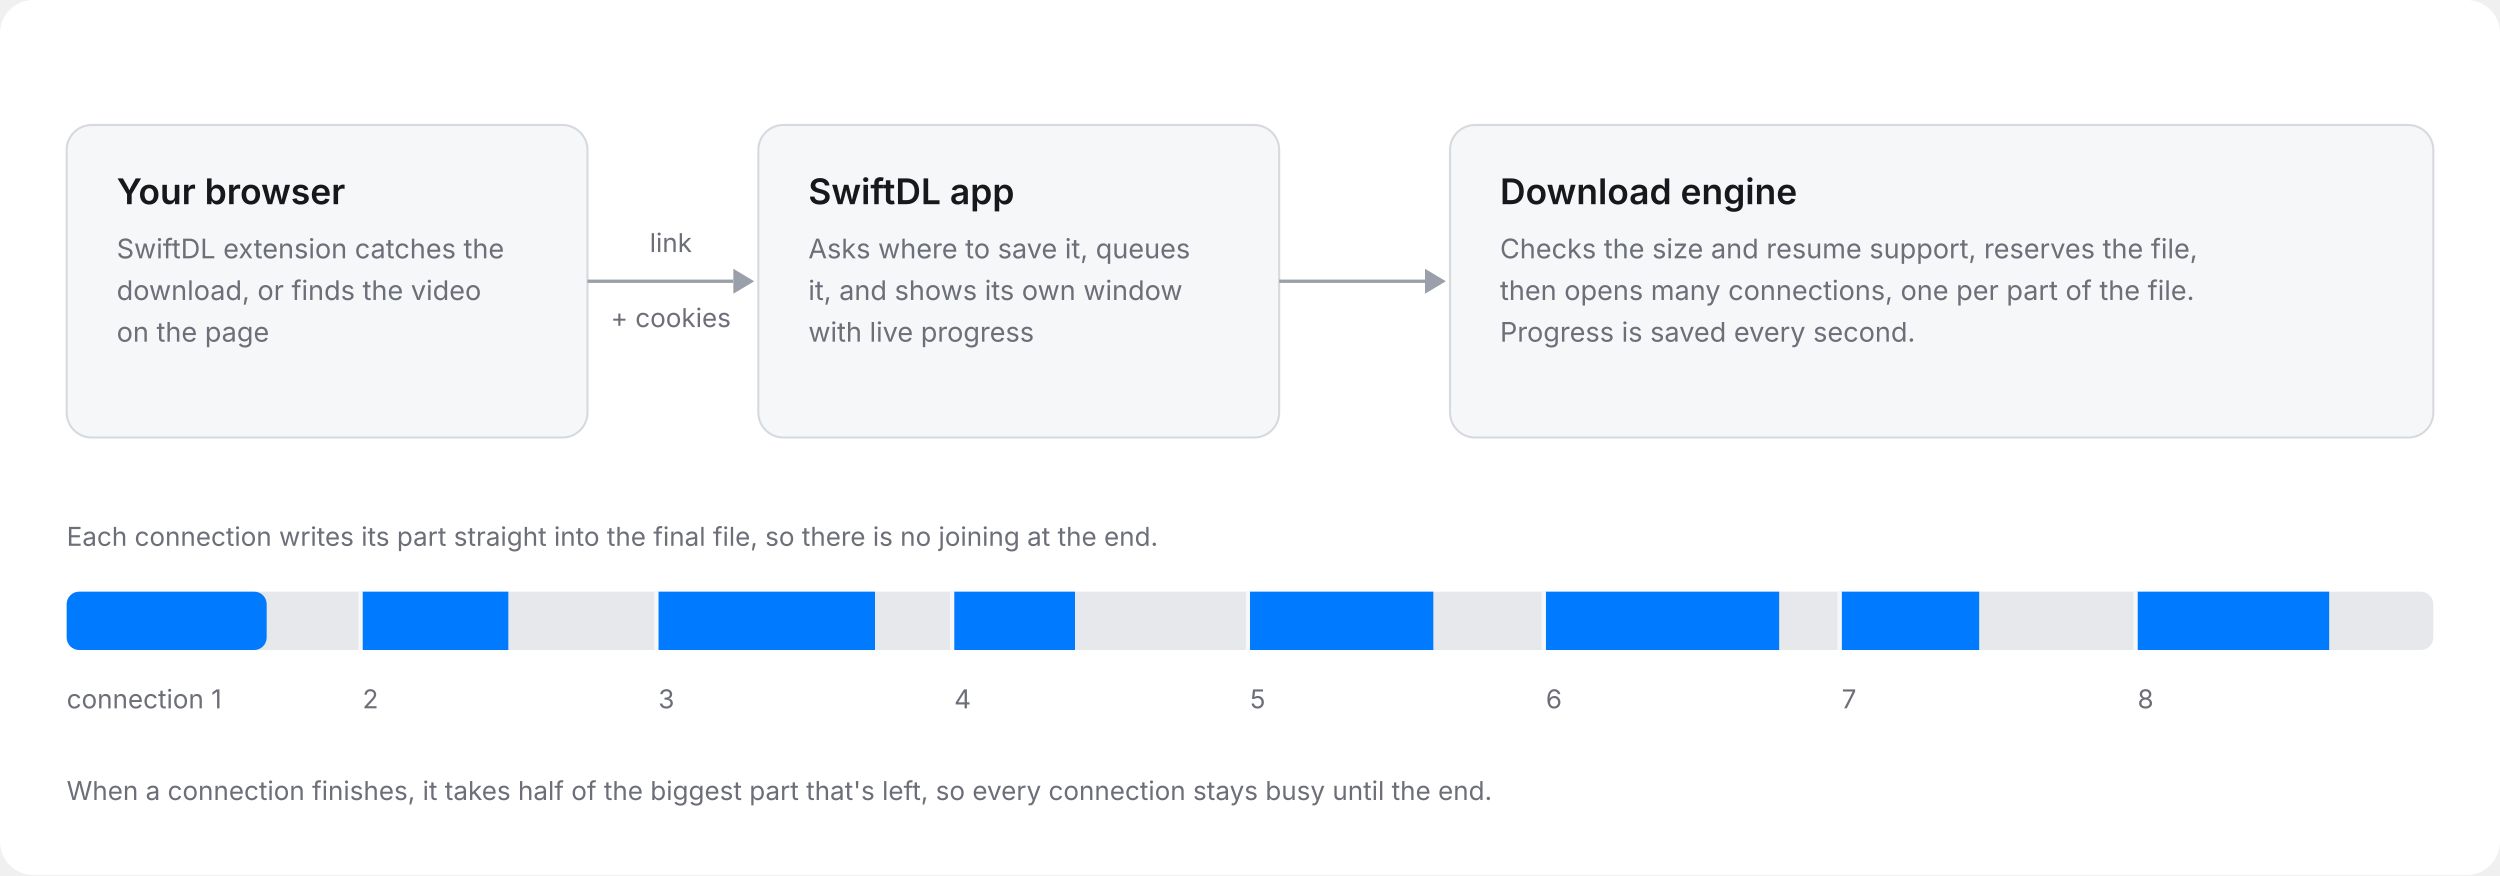
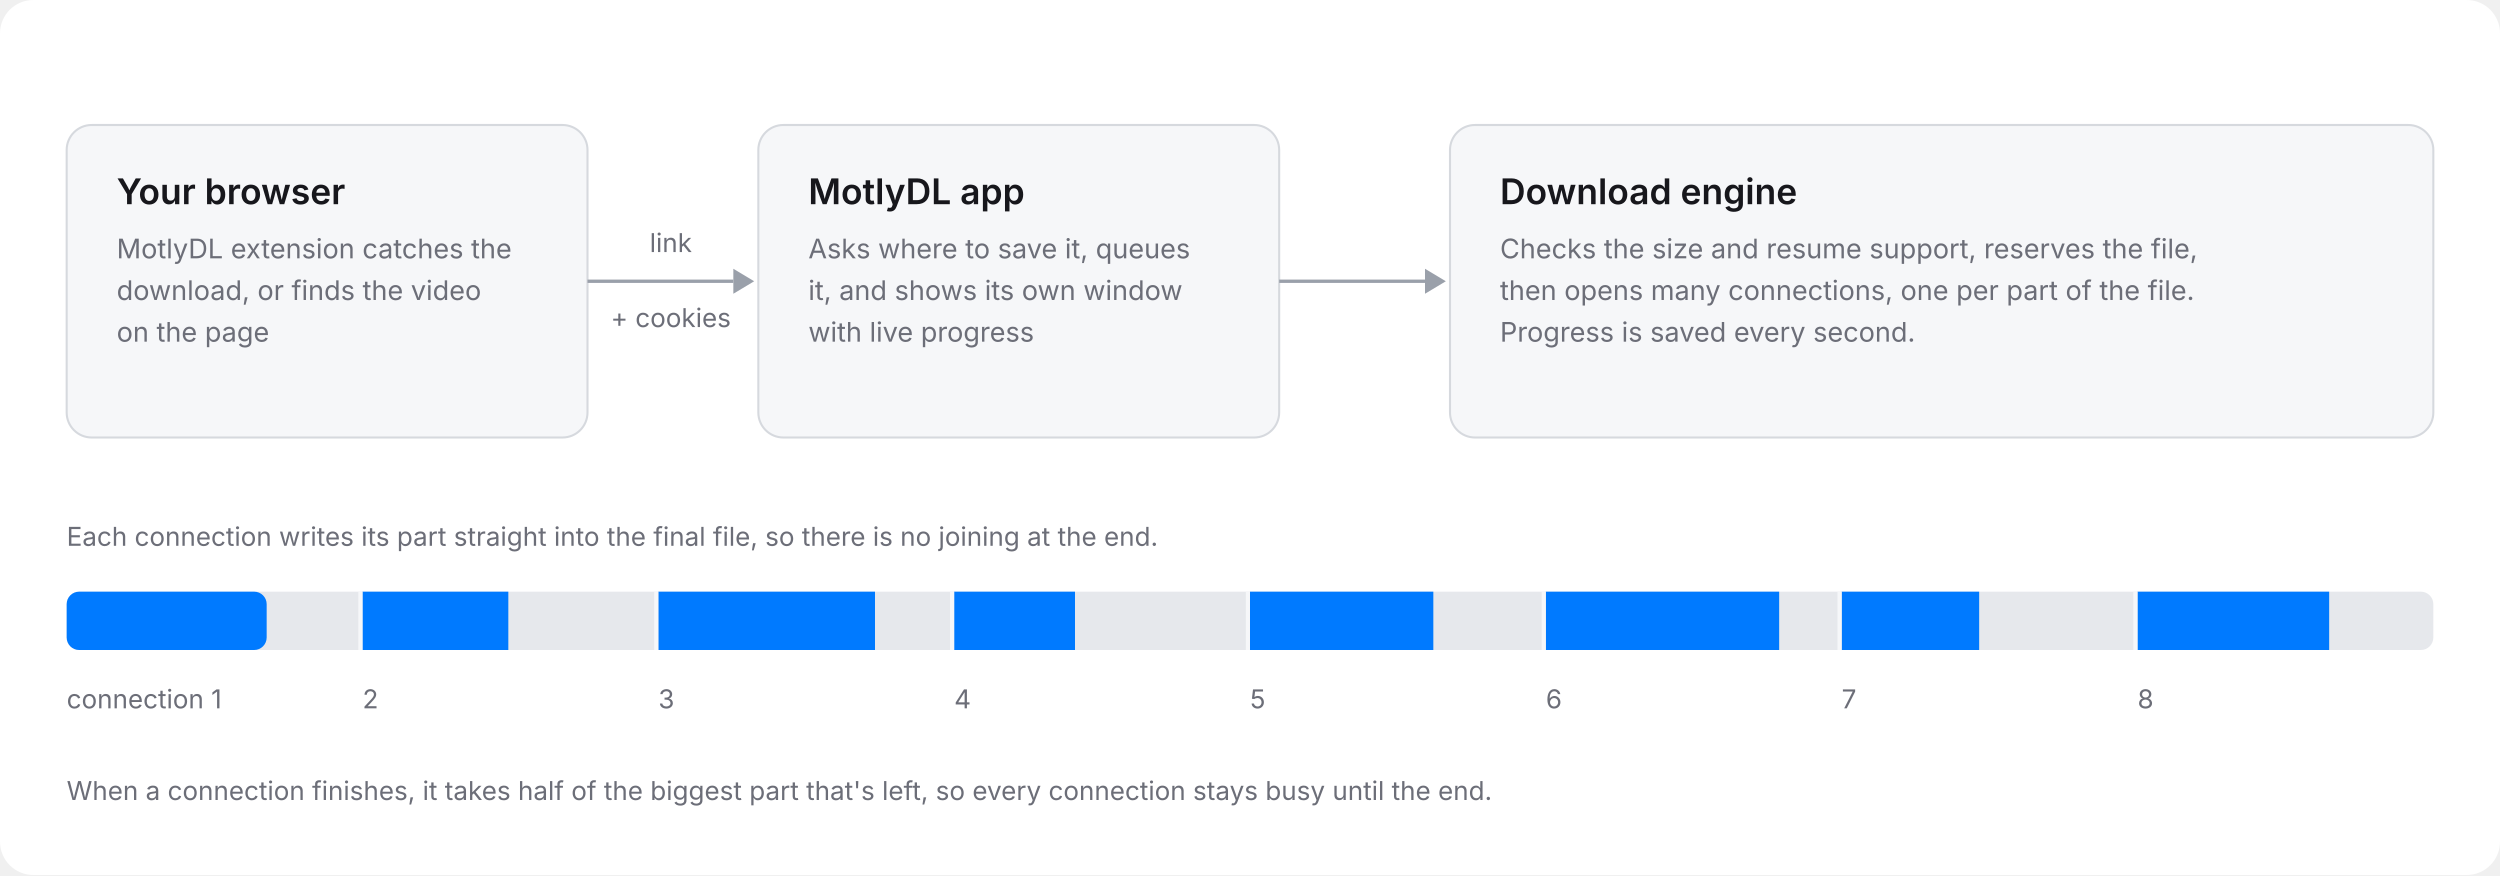
<svg xmlns="http://www.w3.org/2000/svg" viewBox="0 0 1200 420" font-family="-apple-system, 'Segoe UI', system-ui, sans-serif">
  <style>
    .bg { fill: #ffffff; }
    .card { fill: #f6f7f9; stroke: #d6d9de; }
    .title { fill: #17171c; font-weight: 600; font-size: 17px; }
    .sub { fill: #6c6e78; font-size: 13px; }
    .label { fill: #6c6e78; font-size: 12.5px; }
    .line { stroke: #9aa0aa; stroke-width: 1.6; fill: none; }
    .head { fill: #9aa0aa; }
    .track { fill: #e6e8ec; }
    .fill { fill: #007aff; }
    .gap { fill: #f6f7f9; }
    @media (prefers-color-scheme: dark) {
      .bg { fill: #0d1117; }
      .card { fill: #161b22; stroke: #30363d; }
      .title { fill: #e6edf3; }
      .sub, .label { fill: #8b949e; }
      .line { stroke: #6e7681; }
      .head { fill: #6e7681; }
      .track { fill: #21262d; }
      .fill { fill: #0a84ff; }
      .gap { fill: #161b22; }
    }
  </style>
  <rect class="bg" width="1200" height="420" rx="16" />
  <rect class="card" x="32" y="60" width="250" height="150" rx="12" />
  <text class="title" x="56" y="98">Your browser</text>
-   <text class="sub" x="56" y="124">SwiftDL extension catches the</text>
+   <text class="sub" x="56" y="124">MotlyDL extension catches the</text>
  <text class="sub" x="56" y="144">download, or finds the video</text>
  <text class="sub" x="56" y="164">on the page</text>
  <path class="line" d="M282 135 H352" />
  <path class="head" d="M352 129 l10 6 -10 6z" />
  <text class="label" x="322" y="121" text-anchor="middle">link</text>
  <text class="label" x="322" y="157" text-anchor="middle">+ cookies</text>
  <rect class="card" x="364" y="60" width="250" height="150" rx="12" />
-   <text class="title" x="388" y="98">SwiftDL app</text>
+   <text class="title" x="388" y="98">MotlyDL app</text>
  <text class="sub" x="388" y="124">Asks where to save it, queues</text>
  <text class="sub" x="388" y="144">it, and shows its own window</text>
  <text class="sub" x="388" y="164">with live progress</text>
  <path class="line" d="M614 135 H684" />
  <path class="head" d="M684 129 l10 6 -10 6z" />
  <rect class="card" x="696" y="60" width="472" height="150" rx="12" />
  <text class="title" x="720" y="98">Download engine</text>
  <text class="sub" x="720" y="124">Checks the size and resume support, reserves the file,</text>
  <text class="sub" x="720" y="144">then opens many connections, one per part of the file.</text>
  <text class="sub" x="720" y="164">Progress is saved every second.</text>
  <text class="label" x="32" y="262">Each connection writes its part straight into the final file, so there is no joining at the end.</text>
  <g transform="translate(32 284)">
    <rect class="track" width="1136" height="28" rx="6" />
    <rect class="fill" x="0" width="96" height="28" rx="6" />
    <rect class="fill" x="142" width="70" height="28" />
    <rect class="fill" x="284" width="104" height="28" />
    <rect class="fill" x="426" width="58" height="28" />
    <rect class="fill" x="568" width="88" height="28" />
    <rect class="fill" x="710" width="112" height="28" />
    <rect class="fill" x="852" width="66" height="28" />
    <rect class="fill" x="994" width="92" height="28" />
    <rect class="gap" x="140" width="2" height="28" />
    <rect class="gap" x="282" width="2" height="28" />
    <rect class="gap" x="424" width="2" height="28" />
    <rect class="gap" x="566" width="2" height="28" />
    <rect class="gap" x="708" width="2" height="28" />
    <rect class="gap" x="850" width="2" height="28" />
    <rect class="gap" x="992" width="2" height="28" />
  </g>
  <g class="label">
    <text x="32" y="340">connection 1</text>
    <text x="174" y="340">2</text>
    <text x="316" y="340">3</text>
    <text x="458" y="340">4</text>
    <text x="600" y="340">5</text>
    <text x="742" y="340">6</text>
    <text x="884" y="340">7</text>
    <text x="1026" y="340">8</text>
  </g>
  <text class="label" x="32" y="384">When a connection finishes, it takes half of the biggest part that's left, so every connection stays busy until the end.</text>
</svg>
